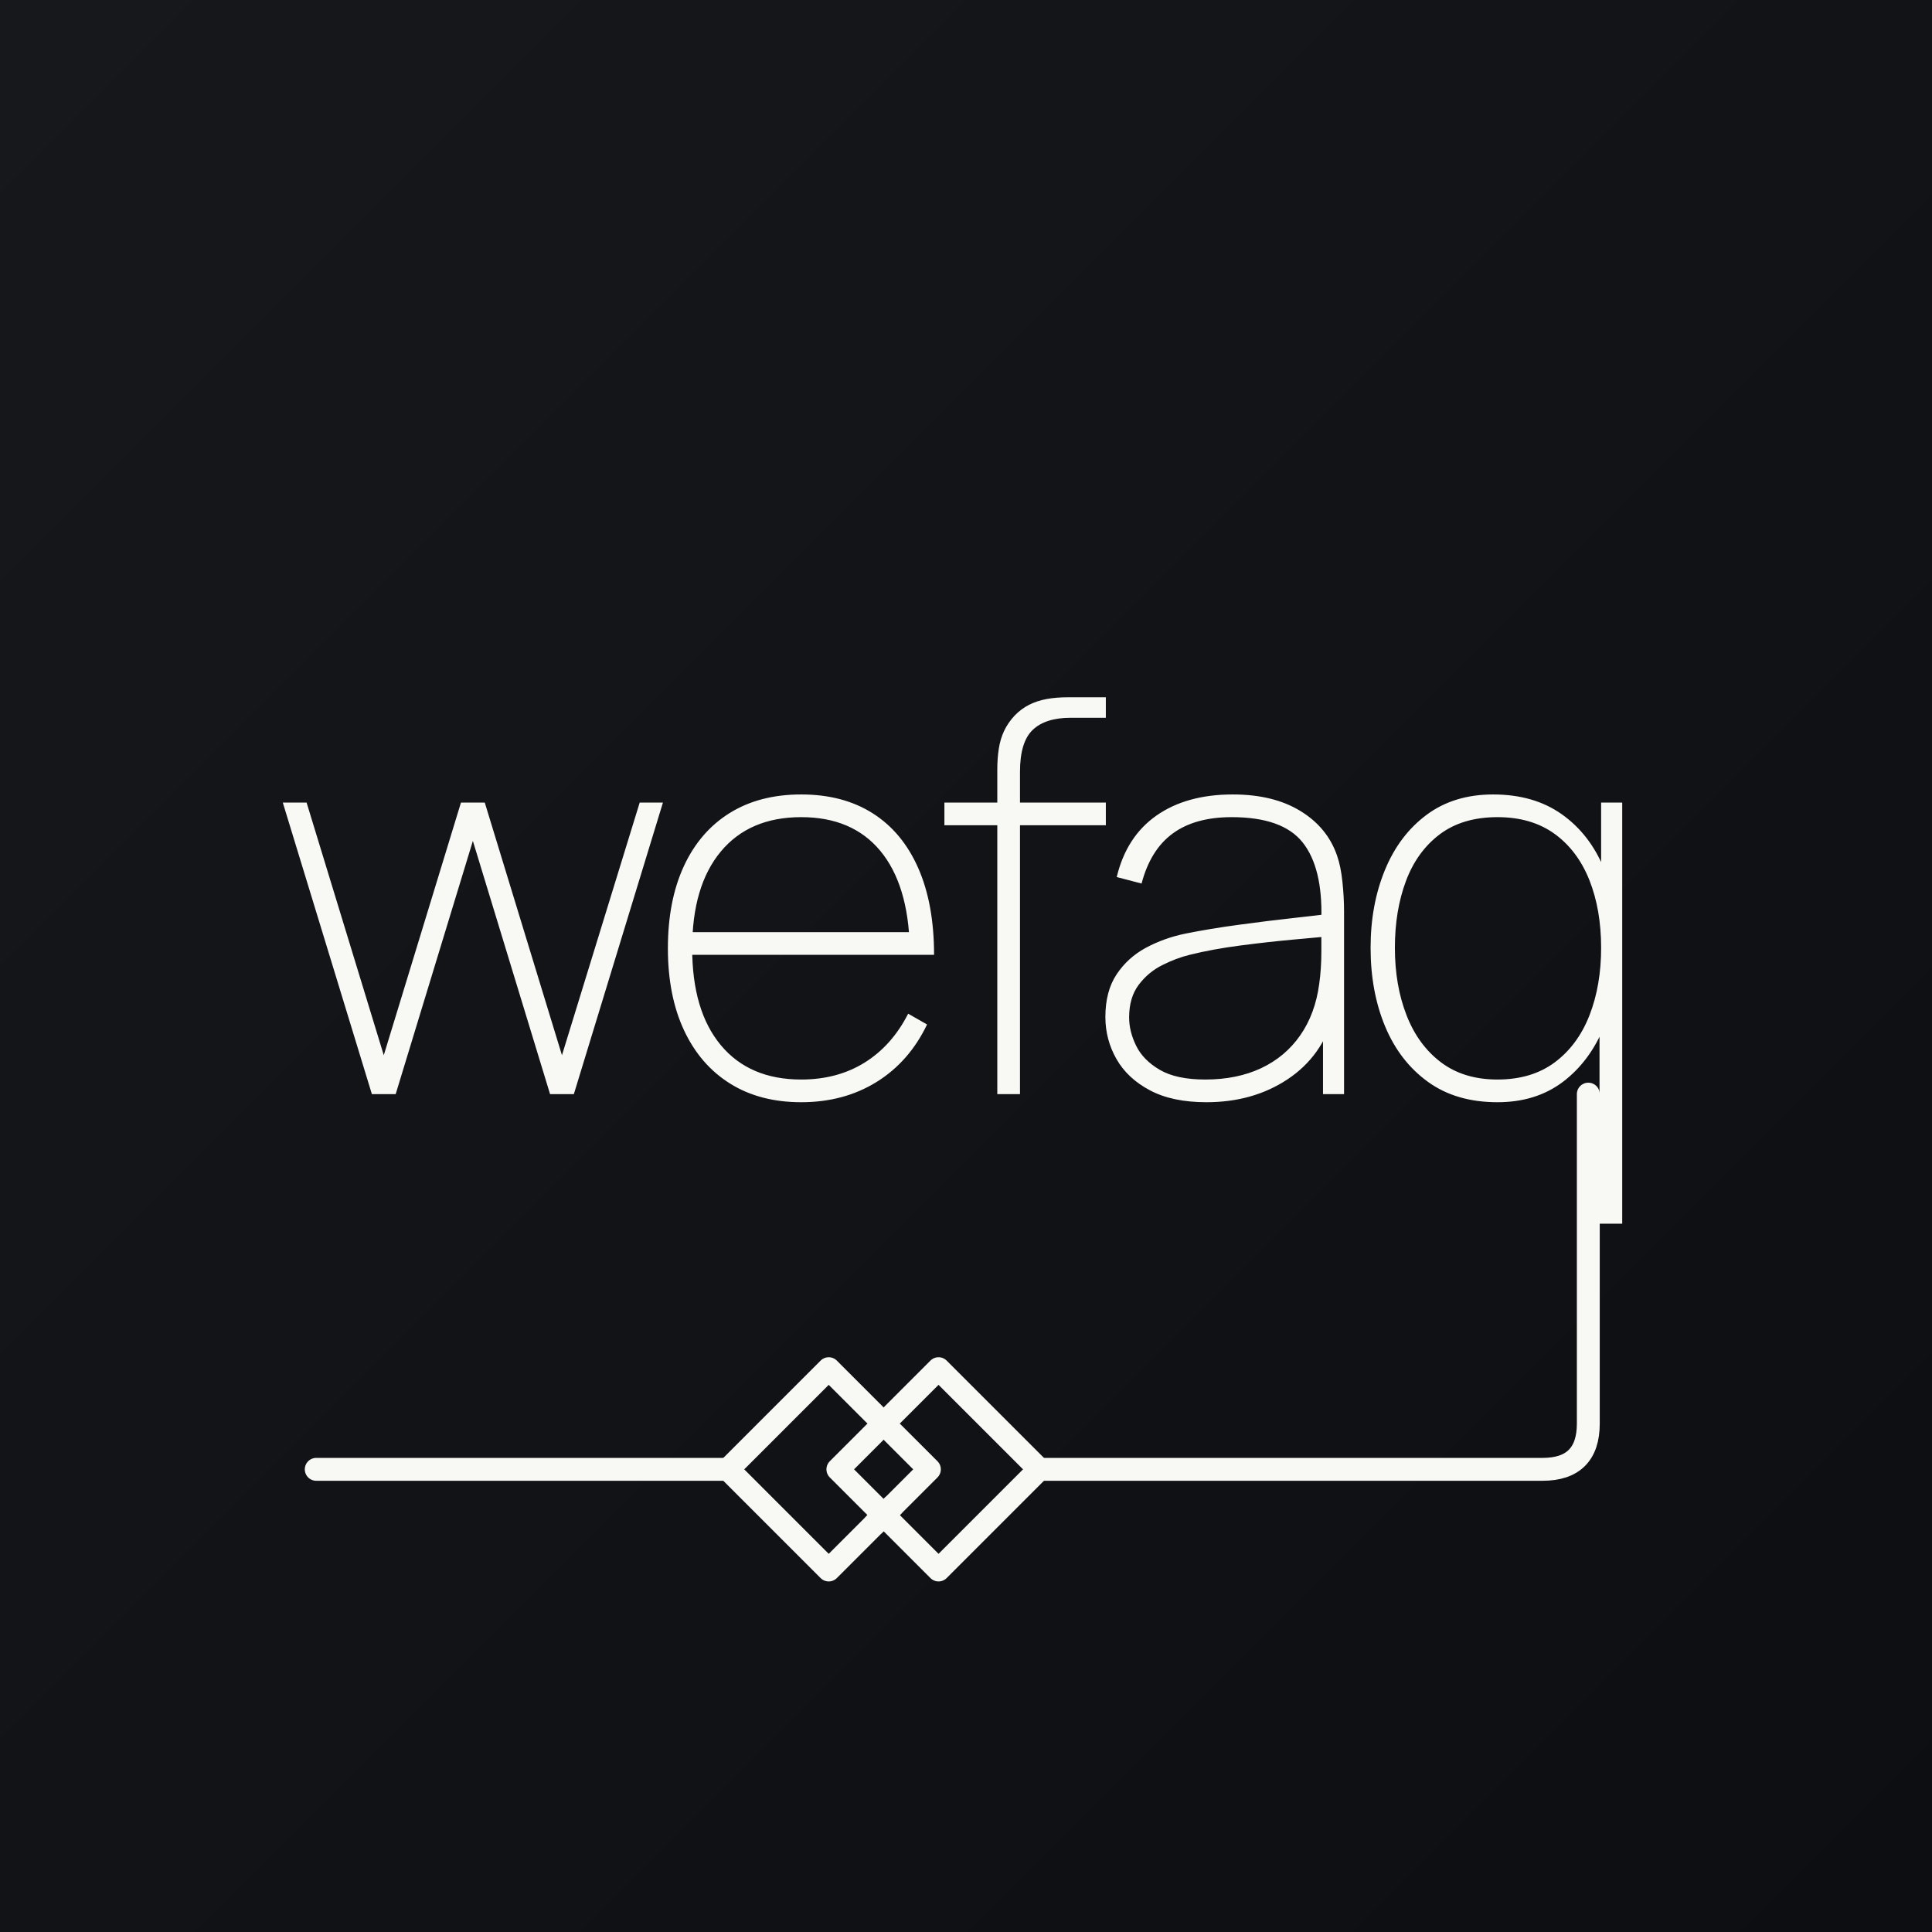
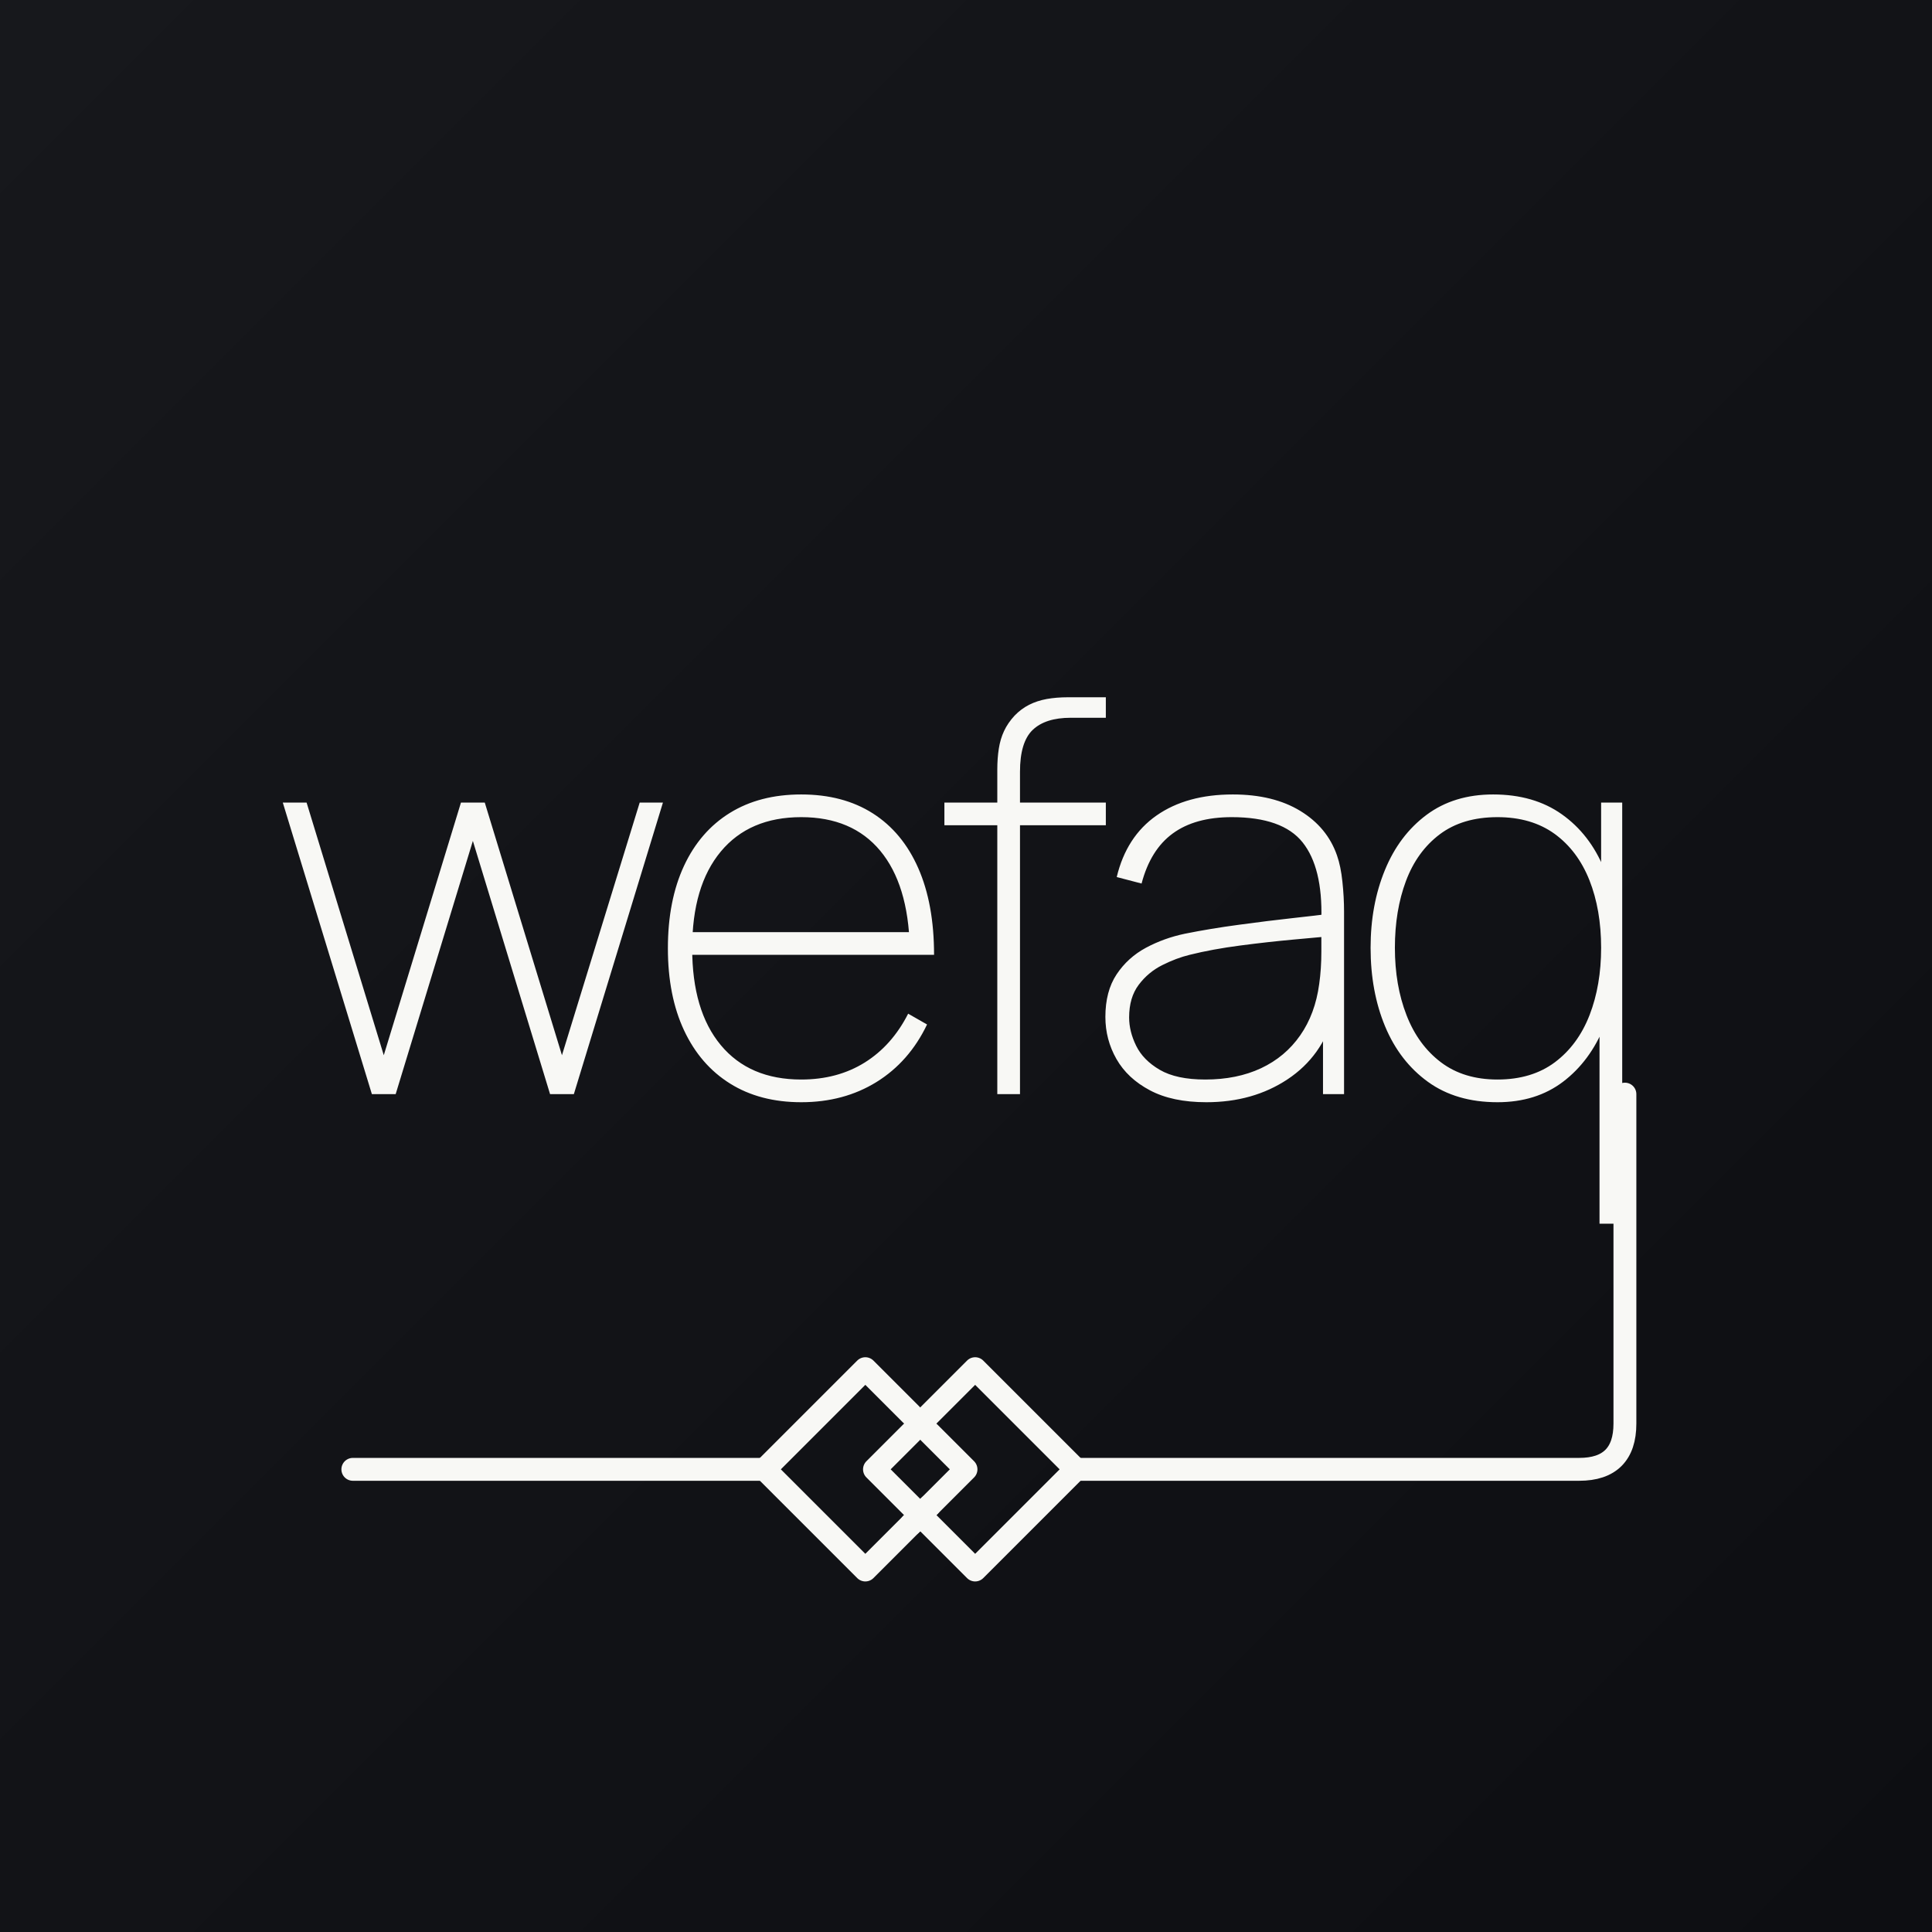
<svg xmlns="http://www.w3.org/2000/svg" viewBox="0 0 512 512" width="512" height="512">
  <defs>
    <linearGradient id="surface" x1="0" y1="0" x2="512" y2="512" gradientUnits="userSpaceOnUse">
      <stop stop-color="#17181C" />
      <stop offset="1" stop-color="#0D0E12" />
    </linearGradient>
  </defs>
  <rect width="512" height="512" fill="url(#surface)" />
  <g transform="translate(256 256) scale(1.212632) translate(-256 -250)">
    <path fill="#F8F8F5" d="M131.36 278L126.16 278L106.69 214.28L111.89 214.28L128.76 269.50L145.63 214.28L150.83 214.28L167.70 269.50L184.69 214.28L189.77 214.28L170.30 278L165.10 278L148.23 222.66 M219.99 279.77Q210.97 279.77 204.45 275.70Q197.93 271.63 194.39 264.08Q190.85 256.52 190.85 246.14Q190.85 235.70 194.36 228.14Q197.87 220.59 204.39 216.55Q210.91 212.51 219.99 212.51Q229.14 212.51 235.63 216.64Q242.12 220.77 245.57 228.62Q249.02 236.46 249.02 247.56L243.71 247.56L243.71 245.90Q243.36 232.16 237.25 224.81Q231.14 217.47 219.99 217.47Q208.66 217.47 202.41 224.99Q196.16 232.51 196.16 246.14Q196.16 259.77 202.41 267.29Q208.66 274.81 219.99 274.81Q227.90 274.81 233.86 271.10Q239.82 267.38 243.36 260.42L247.49 262.78Q243.59 270.92 236.45 275.35Q229.31 279.77 219.99 279.77M245.95 247.56L194.03 247.56L194.03 242.60L245.95 242.60 M267.80 278L262.84 278L262.84 207.08Q262.84 204.60 263.17 202.51Q263.49 200.41 264.32 198.64Q265.14 196.88 266.62 195.28Q268.04 193.81 269.78 192.92Q271.52 192.04 273.64 191.65Q275.76 191.27 278.30 191.27L286.56 191.27L286.56 195.75L278.89 195.75Q273.35 195.75 270.57 198.41Q267.80 201.06 267.80 207.55L267.80 278M286.56 219.24L251.28 219.24L251.28 214.28L286.56 214.28 M308.53 279.77Q301.09 279.77 296.20 277.17Q291.30 274.58 288.88 270.33Q286.46 266.08 286.46 261.13Q286.46 255.52 288.91 251.83Q291.36 248.15 295.31 246.02Q299.27 243.90 303.81 242.95Q309.35 241.83 315.70 240.98Q322.04 240.12 327.41 239.53Q332.78 238.94 335.43 238.59L333.66 239.77Q333.96 228.50 329.56 222.98Q325.17 217.47 314.07 217.47Q306.05 217.47 301.18 221.04Q296.31 224.60 294.37 231.98L288.94 230.56Q291.06 221.71 297.64 217.11Q304.22 212.51 314.31 212.51Q323.16 212.51 329.06 216.11Q334.96 219.71 337.08 225.84Q337.91 228.20 338.26 231.57Q338.62 234.93 338.62 238.12L338.62 278L334.02 278L334.02 260.54L336.38 260.65Q333.84 269.74 326.29 274.75Q318.74 279.77 308.53 279.77M308.29 274.81Q315.20 274.81 320.48 272.34Q325.76 269.86 329.03 265.17Q332.31 260.48 333.19 253.93Q333.66 250.62 333.66 246.85Q333.66 243.07 333.66 241.42L336.26 243.43Q333.13 243.72 327.61 244.22Q322.10 244.72 315.96 245.52Q309.83 246.32 304.87 247.56Q301.98 248.26 298.91 249.80Q295.84 251.33 293.75 254.10Q291.65 256.88 291.65 261.24Q291.65 264.31 293.19 267.44Q294.72 270.57 298.35 272.69Q301.98 274.81 308.29 274.81 M372.15 279.77Q363.12 279.77 356.96 275.32Q350.79 270.86 347.60 263.22Q344.42 255.58 344.42 246.02Q344.42 236.64 347.55 229.03Q350.67 221.42 356.66 216.96Q362.65 212.51 371.20 212.51Q380.11 212.51 386.22 216.85Q392.33 221.18 395.45 228.76Q398.58 236.35 398.58 246.02Q398.58 255.52 395.48 263.16Q392.39 270.80 386.49 275.29Q380.59 279.77 372.15 279.77M372.15 274.81Q379.64 274.81 384.69 271.04Q389.73 267.26 392.27 260.74Q394.80 254.22 394.80 246.02Q394.80 237.70 392.24 231.24Q389.67 224.78 384.63 221.12Q379.58 217.47 372.15 217.47Q364.54 217.47 359.55 221.21Q354.57 224.96 352.15 231.42Q349.73 237.88 349.73 246.02Q349.73 254.22 352.27 260.74Q354.80 267.26 359.79 271.04Q364.77 274.81 372.15 274.81M399.41 306.32L394.45 306.32L394.45 264.43L394.80 264.43L394.80 214.28L399.41 214.28" />
-     <g stroke="#F8F8F5" stroke-width="5" stroke-linecap="round" stroke-linejoin="round" fill="none" transform="translate(-18 0)">
+     <g stroke="#F8F8F5" stroke-width="5" stroke-linecap="round" stroke-linejoin="round" fill="none" transform="translate(-10 0)">
      <line x1="132" y1="360" x2="222" y2="360" />
      <path d="M 290 360 L 400 360 Q 410 360 410 350 L 410 278" />
      <path d="M222 360 L 244 338 L 254 348" />
      <path d="M258 352 L 266 360 L 254 372" />
      <path d="M258 368 L 244 382 L 222 360" />
      <path d="M246 360 L 268 338 L 290 360 L 268 382 L 246 360 Z" />
    </g>
  </g>
</svg>
